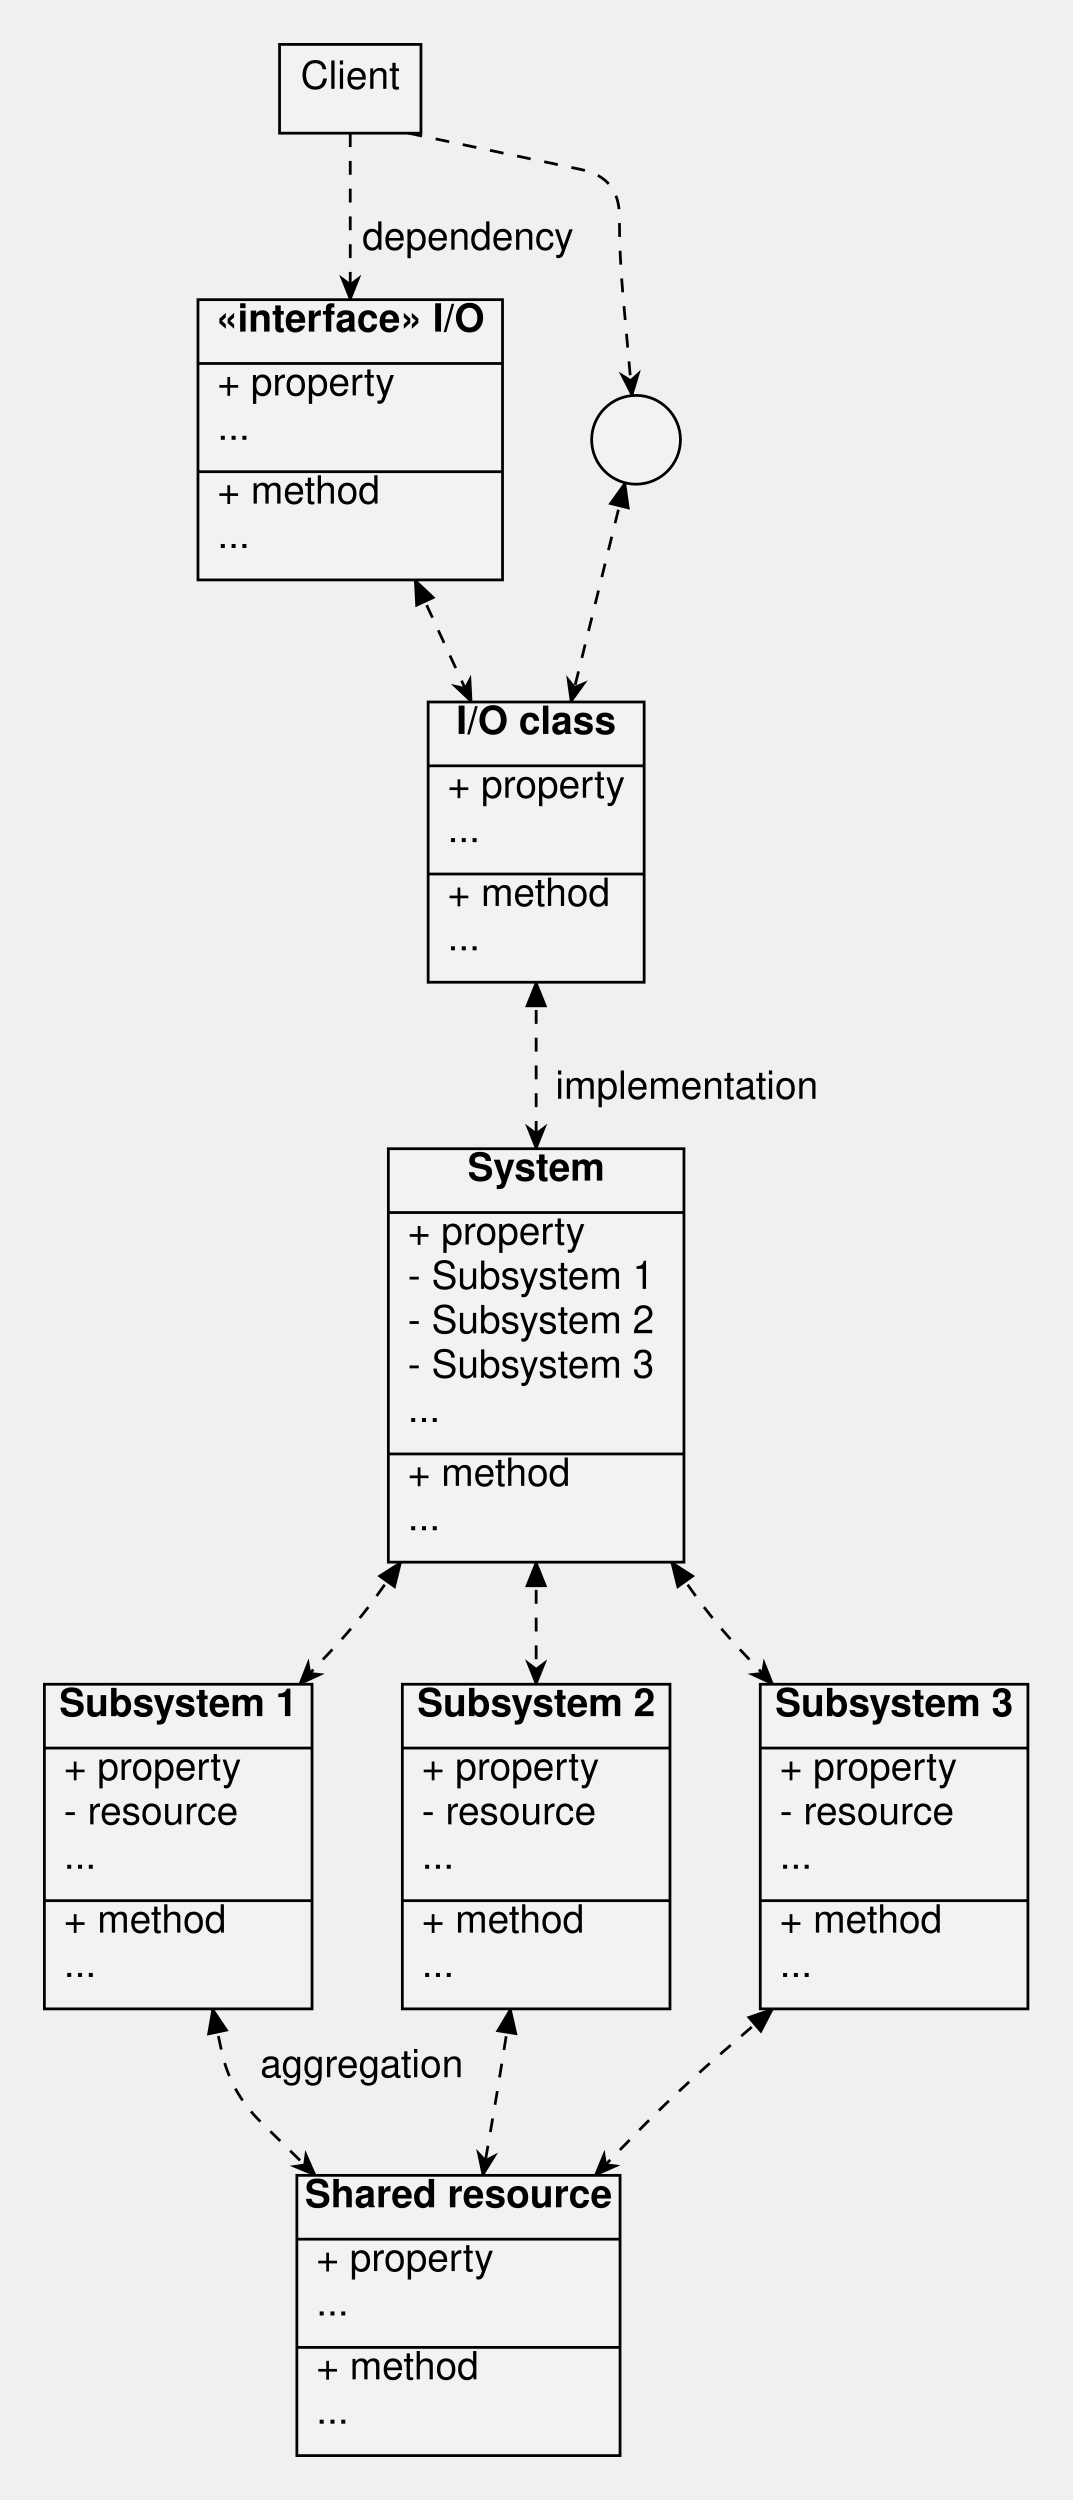
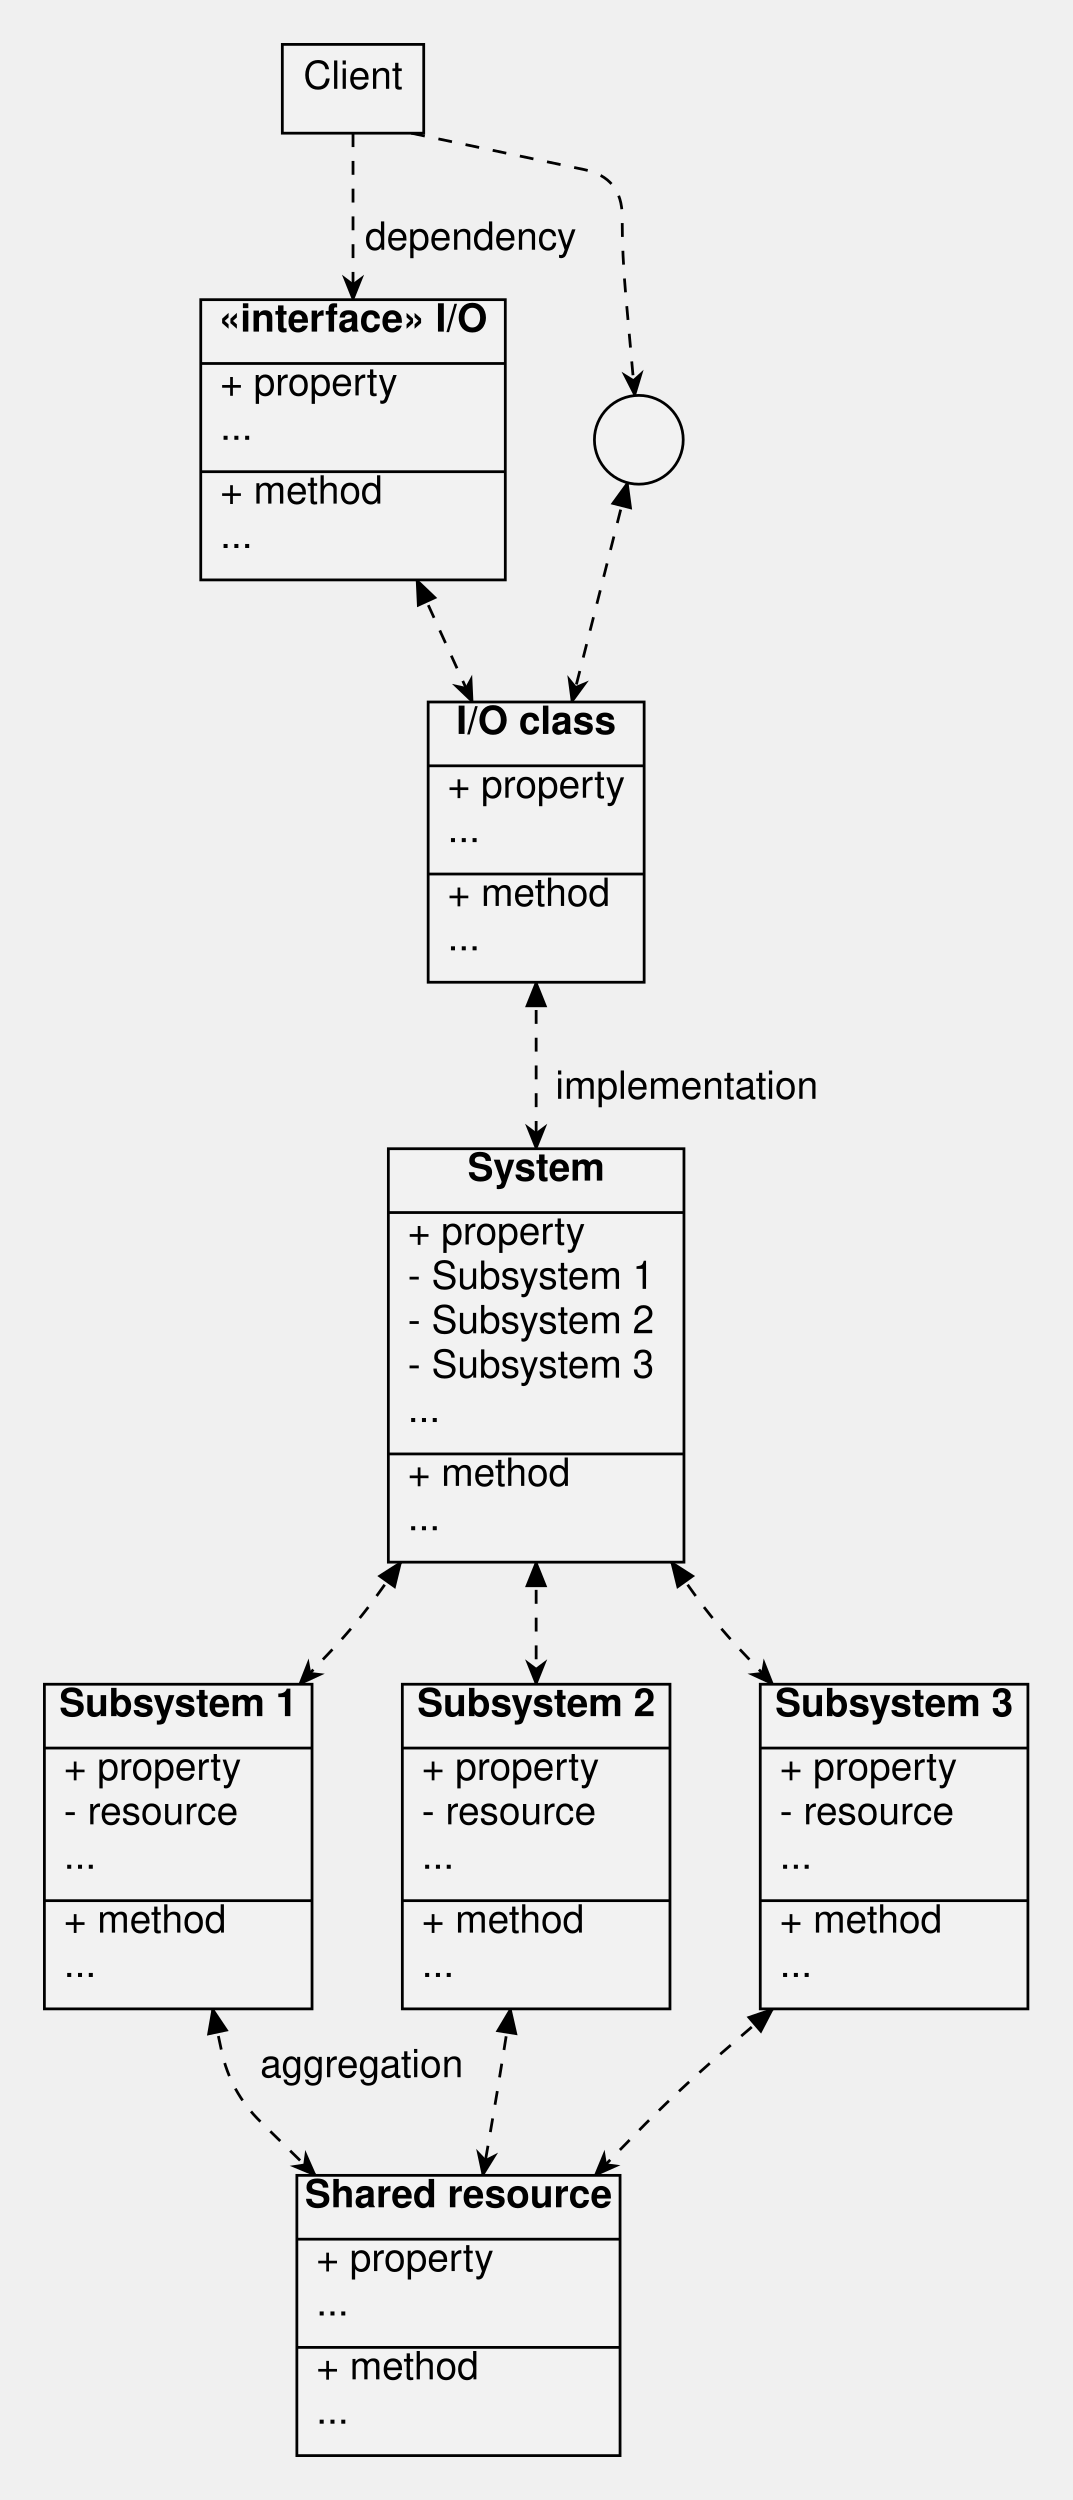
<svg xmlns="http://www.w3.org/2000/svg" width="386.46" height="901">
  <style type="text/css">
		.edge { fill: none; }
	</style>
  <defs>
    <marker id="normal" markerWidth="10" markerHeight="8" refX="9" refY="4" orient="auto-start-reverse" markerUnits="userSpaceOnUse">
      <path d="M0,0 L0,8 L10,4 z" fill="context-stroke" />
    </marker>
    <marker id="vee" markerWidth="10" markerHeight="8" refX="9" refY="4" orient="auto-start-reverse" markerUnits="userSpaceOnUse">
      <path d="M0,0 L10,4 L0,8 L3,4 z" fill="context-stroke" />
    </marker>
    <marker id="dot" markerWidth="8" markerHeight="8" refX="7" refY="4" orient="auto-start-reverse" markerUnits="userSpaceOnUse">
      <circle cx="4" cy="4" r="3.5" fill="context-stroke" />
    </marker>
    <marker id="odot" markerWidth="8" markerHeight="8" refX="7" refY="4" orient="auto-start-reverse" markerUnits="userSpaceOnUse">
      <circle cx="4" cy="4" r="3" fill="white" stroke="context-stroke" />
    </marker>
  </defs>
  <g>
-     <path class="edge" marker-end="url(#vee)" stroke="#000000" stroke-dasharray="5" stroke-width="1" d="M126.23,48 L126.23,63 Q126.23,78 126.23,93 L126.23,108 " />
-     <text text-anchor="middle" alignment-baseline="middle" x="168.63" y="90" font-size="14" font-family="Helvetica,Arial,sans-serif" fill="#000000">dependency</text>
-     <path class="edge" marker-end="url(#vee)" stroke="#000000" stroke-dasharray="5" stroke-width="1" d="M147.21,48 L209.53,61.117 Q223.23,64 223.23,78 L223.23,78 Q223.23,92 224.486,105.944 L227.786,142.565 " />
-     <path class="edge" marker-end="url(#vee)" marker-start="url(#normal)" stroke="#000000" stroke-dasharray="5" stroke-width="1" d="M149.565,209 L154.647,220 Q159.73,231 164.813,242 L169.896,253 " />
-     <path class="edge" marker-end="url(#vee)" marker-start="url(#normal)" stroke="#000000" stroke-dasharray="5" stroke-width="1" d="M225.258,173.999 L213.938,219.994 Q211.23,231 208.499,242 L205.768,253 " />
+     <path class="edge" marker-end="url(#vee)" stroke="#000000" stroke-dasharray="5" stroke-width="1" d="M127.23,48 L127.23,63 Q127.23,78 127.23,93 L127.23,108 " />
+     <text text-anchor="middle" alignment-baseline="middle" x="169.63" y="90" font-size="14" font-family="Helvetica,Arial,sans-serif" fill="#000000">dependency</text>
+     <path class="edge" marker-end="url(#vee)" stroke="#000000" stroke-dasharray="5" stroke-width="1" d="M148.21,48 L210.53,61.117 Q224.23,64 224.23,78 L224.23,78 Q224.23,92 225.486,105.944 L228.786,142.565 " />
+     <path class="edge" marker-end="url(#vee)" marker-start="url(#normal)" stroke="#000000" stroke-dasharray="5" stroke-width="1" d="M150.216,209 L155.223,220 Q160.23,231 165.237,242 L170.244,253 " />
+     <path class="edge" marker-end="url(#vee)" marker-start="url(#normal)" stroke="#000000" stroke-dasharray="5" stroke-width="1" d="M226.147,173.97 L214.512,219.994 Q211.73,231 208.923,242 L206.116,253 " />
    <path class="edge" marker-end="url(#vee)" marker-start="url(#normal)" stroke="#000000" stroke-dasharray="5" stroke-width="1" d="M193.23,354 L193.23,369 Q193.23,384 193.23,399 L193.23,414 " />
    <text text-anchor="middle" alignment-baseline="middle" x="247.53" y="396" font-size="14" font-family="Helvetica,Arial,sans-serif" fill="#000000">implementation</text>
    <path class="edge" marker-end="url(#vee)" marker-start="url(#normal)" stroke="#000000" stroke-dasharray="5" stroke-width="1" d="M144.46,563 L136.595,574 Q128.73,585 119.447,594.833 L107.96,607 " />
    <path class="edge" marker-end="url(#vee)" marker-start="url(#normal)" stroke="#000000" stroke-dasharray="5" stroke-width="1" d="M193.23,563 L193.23,574 Q193.23,585 193.23,596 L193.23,607 " />
    <path class="edge" marker-end="url(#vee)" marker-start="url(#normal)" stroke="#000000" stroke-dasharray="5" stroke-width="1" d="M242,563 L249.865,574 Q257.73,585 267.013,594.833 L278.5,607 " />
    <path class="edge" marker-end="url(#vee)" marker-start="url(#normal)" stroke="#000000" stroke-dasharray="5" stroke-width="1" d="M76.631,724 L79.81,739 Q82.99,754 93.948,764.726 L113.638,784 " />
    <text text-anchor="middle" alignment-baseline="middle" x="130.37" y="748.626" font-size="14" font-family="Helvetica,Arial,sans-serif" fill="#000000">aggregation</text>
    <path class="edge" marker-end="url(#vee)" marker-start="url(#normal)" stroke="#000000" stroke-dasharray="5" stroke-width="1" d="M183.976,724 L181.603,739 Q179.23,754 176.628,768.962 L174.013,784 " />
    <path class="edge" marker-end="url(#vee)" marker-start="url(#normal)" stroke="#000000" stroke-dasharray="5" stroke-width="1" d="M278.5,724 L259.593,740.313 Q243.73,754 229.103,769 L214.475,784 " />
-     <rect x="100.75" y="16" width="50.96" height="32" class="node" fill="#F2F2F2" stroke="#000000" stroke-width="1" />
-     <text text-anchor="middle" alignment-baseline="middle" x="126.23" y="32" font-size="14" font-family="Helvetica,Arial,sans-serif" fill="#000000">Client</text>
-     <rect x="71.35" y="108" width="109.76" height="101" class="node" fill="#F2F2F2" stroke="#000000" stroke-width="1" />
-     <text text-anchor="middle" alignment-baseline="middle" x="126.23" y="119.5" font-size="14" font-family="Helvetica,Arial,sans-serif" fill="#000000">
+     <rect x="101.75" y="16" width="50.96" height="32" class="node" fill="#F2F2F2" stroke="#000000" stroke-width="1" />
+     <text text-anchor="middle" alignment-baseline="middle" x="127.23" y="32" font-size="14" font-family="Helvetica,Arial,sans-serif" fill="#000000">Client</text>
+     <rect x="72.35" y="108" width="109.76" height="101" class="node" fill="#F2F2F2" stroke="#000000" stroke-width="1" />
+     <text text-anchor="middle" alignment-baseline="middle" x="127.23" y="119.5" font-size="14" font-family="Helvetica,Arial,sans-serif" fill="#000000">
      <tspan alignment-baseline="middle" font-weight="bold">«interface» I/O</tspan>
    </text>
-     <line x1="71.35" y1="131" x2="181.11" y2="131" stroke="#000000" stroke-width="1" />
-     <text text-anchor="start" alignment-baseline="middle" x="78.35" y="142.5" font-size="14" font-family="Helvetica,Arial,sans-serif" fill="#000000">+ property</text>
-     <text text-anchor="start" alignment-baseline="middle" x="78.35" y="158.5" font-size="14" font-family="Helvetica,Arial,sans-serif" fill="#000000">...</text>
-     <line x1="71.35" y1="170" x2="181.11" y2="170" stroke="#000000" stroke-width="1" />
-     <text text-anchor="start" alignment-baseline="middle" x="78.35" y="181.5" font-size="14" font-family="Helvetica,Arial,sans-serif" fill="#000000">+ method</text>
-     <text text-anchor="start" alignment-baseline="middle" x="78.35" y="197.5" font-size="14" font-family="Helvetica,Arial,sans-serif" fill="#000000">...</text>
-     <circle cx="229.23" cy="158.5" r="16" class="node" fill="#F2F2F2" stroke="#000000" stroke-width="1" />
+     <line x1="72.35" y1="131" x2="182.11" y2="131" stroke="#000000" stroke-width="1" />
+     <text text-anchor="start" alignment-baseline="middle" x="79.35" y="142.5" font-size="14" font-family="Helvetica,Arial,sans-serif" fill="#000000">+ property</text>
+     <text text-anchor="start" alignment-baseline="middle" x="79.35" y="158.5" font-size="14" font-family="Helvetica,Arial,sans-serif" fill="#000000">...</text>
+     <line x1="72.35" y1="170" x2="182.11" y2="170" stroke="#000000" stroke-width="1" />
+     <text text-anchor="start" alignment-baseline="middle" x="79.35" y="181.5" font-size="14" font-family="Helvetica,Arial,sans-serif" fill="#000000">+ method</text>
+     <text text-anchor="start" alignment-baseline="middle" x="79.35" y="197.5" font-size="14" font-family="Helvetica,Arial,sans-serif" fill="#000000">...</text>
+     <circle cx="230.23" cy="158.5" r="16" class="node" fill="#F2F2F2" stroke="#000000" stroke-width="1" />
    <rect x="154.31" y="253" width="77.84" height="101" class="node" fill="#F2F2F2" stroke="#000000" stroke-width="1" />
    <text text-anchor="middle" alignment-baseline="middle" x="193.23" y="264.5" font-size="14" font-family="Helvetica,Arial,sans-serif" fill="#000000">
      <tspan alignment-baseline="middle" font-weight="bold">I/O class</tspan>
    </text>
    <line x1="154.31" y1="276" x2="232.15" y2="276" stroke="#000000" stroke-width="1" />
    <text text-anchor="start" alignment-baseline="middle" x="161.31" y="287.5" font-size="14" font-family="Helvetica,Arial,sans-serif" fill="#000000">+ property</text>
    <text text-anchor="start" alignment-baseline="middle" x="161.31" y="303.5" font-size="14" font-family="Helvetica,Arial,sans-serif" fill="#000000">...</text>
    <line x1="154.31" y1="315" x2="232.15" y2="315" stroke="#000000" stroke-width="1" />
    <text text-anchor="start" alignment-baseline="middle" x="161.31" y="326.5" font-size="14" font-family="Helvetica,Arial,sans-serif" fill="#000000">+ method</text>
    <text text-anchor="start" alignment-baseline="middle" x="161.31" y="342.5" font-size="14" font-family="Helvetica,Arial,sans-serif" fill="#000000">...</text>
    <rect x="139.96" y="414" width="106.54" height="149" class="node" fill="#F2F2F2" stroke="#000000" stroke-width="1" />
    <text text-anchor="middle" alignment-baseline="middle" x="193.23" y="425.5" font-size="14" font-family="Helvetica,Arial,sans-serif" fill="#000000">
      <tspan alignment-baseline="middle" font-weight="bold">System</tspan>
    </text>
    <line x1="139.96" y1="437" x2="246.5" y2="437" stroke="#000000" stroke-width="1" />
    <text text-anchor="start" alignment-baseline="middle" x="146.96" y="448.5" font-size="14" font-family="Helvetica,Arial,sans-serif" fill="#000000">+ property</text>
    <text text-anchor="start" alignment-baseline="middle" x="146.96" y="464.5" font-size="14" font-family="Helvetica,Arial,sans-serif" fill="#000000">- Subsystem 1</text>
    <text text-anchor="start" alignment-baseline="middle" x="146.96" y="480.5" font-size="14" font-family="Helvetica,Arial,sans-serif" fill="#000000">- Subsystem 2</text>
    <text text-anchor="start" alignment-baseline="middle" x="146.96" y="496.5" font-size="14" font-family="Helvetica,Arial,sans-serif" fill="#000000">- Subsystem 3</text>
    <text text-anchor="start" alignment-baseline="middle" x="146.96" y="512.5" font-size="14" font-family="Helvetica,Arial,sans-serif" fill="#000000">...</text>
    <line x1="139.96" y1="524" x2="246.5" y2="524" stroke="#000000" stroke-width="1" />
    <text text-anchor="start" alignment-baseline="middle" x="146.96" y="535.5" font-size="14" font-family="Helvetica,Arial,sans-serif" fill="#000000">+ method</text>
    <text text-anchor="start" alignment-baseline="middle" x="146.96" y="551.5" font-size="14" font-family="Helvetica,Arial,sans-serif" fill="#000000">...</text>
    <rect x="16" y="607" width="96.46" height="117" class="node" fill="#F2F2F2" stroke="#000000" stroke-width="1" />
    <text text-anchor="middle" alignment-baseline="middle" x="64.23" y="618.5" font-size="14" font-family="Helvetica,Arial,sans-serif" fill="#000000">
      <tspan alignment-baseline="middle" font-weight="bold">Subsystem 1</tspan>
    </text>
    <line x1="16" y1="630" x2="112.46" y2="630" stroke="#000000" stroke-width="1" />
    <text text-anchor="start" alignment-baseline="middle" x="23" y="641.5" font-size="14" font-family="Helvetica,Arial,sans-serif" fill="#000000">+ property</text>
    <text text-anchor="start" alignment-baseline="middle" x="23" y="657.5" font-size="14" font-family="Helvetica,Arial,sans-serif" fill="#000000">- resource</text>
    <text text-anchor="start" alignment-baseline="middle" x="23" y="673.5" font-size="14" font-family="Helvetica,Arial,sans-serif" fill="#000000">...</text>
    <line x1="16" y1="685" x2="112.46" y2="685" stroke="#000000" stroke-width="1" />
    <text text-anchor="start" alignment-baseline="middle" x="23" y="696.5" font-size="14" font-family="Helvetica,Arial,sans-serif" fill="#000000">+ method</text>
    <text text-anchor="start" alignment-baseline="middle" x="23" y="712.5" font-size="14" font-family="Helvetica,Arial,sans-serif" fill="#000000">...</text>
    <rect x="145" y="607" width="96.46" height="117" class="node" fill="#F2F2F2" stroke="#000000" stroke-width="1" />
    <text text-anchor="middle" alignment-baseline="middle" x="193.23" y="618.5" font-size="14" font-family="Helvetica,Arial,sans-serif" fill="#000000">
      <tspan alignment-baseline="middle" font-weight="bold">Subsystem 2</tspan>
    </text>
    <line x1="145" y1="630" x2="241.46" y2="630" stroke="#000000" stroke-width="1" />
    <text text-anchor="start" alignment-baseline="middle" x="152" y="641.5" font-size="14" font-family="Helvetica,Arial,sans-serif" fill="#000000">+ property</text>
    <text text-anchor="start" alignment-baseline="middle" x="152" y="657.5" font-size="14" font-family="Helvetica,Arial,sans-serif" fill="#000000">- resource</text>
    <text text-anchor="start" alignment-baseline="middle" x="152" y="673.5" font-size="14" font-family="Helvetica,Arial,sans-serif" fill="#000000">...</text>
    <line x1="145" y1="685" x2="241.46" y2="685" stroke="#000000" stroke-width="1" />
    <text text-anchor="start" alignment-baseline="middle" x="152" y="696.5" font-size="14" font-family="Helvetica,Arial,sans-serif" fill="#000000">+ method</text>
    <text text-anchor="start" alignment-baseline="middle" x="152" y="712.5" font-size="14" font-family="Helvetica,Arial,sans-serif" fill="#000000">...</text>
    <rect x="274" y="607" width="96.46" height="117" class="node" fill="#F2F2F2" stroke="#000000" stroke-width="1" />
    <text text-anchor="middle" alignment-baseline="middle" x="322.23" y="618.5" font-size="14" font-family="Helvetica,Arial,sans-serif" fill="#000000">
      <tspan alignment-baseline="middle" font-weight="bold">Subsystem 3</tspan>
    </text>
    <line x1="274" y1="630" x2="370.46" y2="630" stroke="#000000" stroke-width="1" />
    <text text-anchor="start" alignment-baseline="middle" x="281" y="641.5" font-size="14" font-family="Helvetica,Arial,sans-serif" fill="#000000">+ property</text>
    <text text-anchor="start" alignment-baseline="middle" x="281" y="657.5" font-size="14" font-family="Helvetica,Arial,sans-serif" fill="#000000">- resource</text>
    <text text-anchor="start" alignment-baseline="middle" x="281" y="673.5" font-size="14" font-family="Helvetica,Arial,sans-serif" fill="#000000">...</text>
    <line x1="274" y1="685" x2="370.46" y2="685" stroke="#000000" stroke-width="1" />
    <text text-anchor="start" alignment-baseline="middle" x="281" y="696.5" font-size="14" font-family="Helvetica,Arial,sans-serif" fill="#000000">+ method</text>
    <text text-anchor="start" alignment-baseline="middle" x="281" y="712.5" font-size="14" font-family="Helvetica,Arial,sans-serif" fill="#000000">...</text>
    <rect x="106.99" y="784" width="116.48" height="101" class="node" fill="#F2F2F2" stroke="#000000" stroke-width="1" />
    <text text-anchor="middle" alignment-baseline="middle" x="165.23" y="795.5" font-size="14" font-family="Helvetica,Arial,sans-serif" fill="#000000">
      <tspan alignment-baseline="middle" font-weight="bold">Shared resource</tspan>
    </text>
    <line x1="106.99" y1="807" x2="223.47" y2="807" stroke="#000000" stroke-width="1" />
    <text text-anchor="start" alignment-baseline="middle" x="113.99" y="818.5" font-size="14" font-family="Helvetica,Arial,sans-serif" fill="#000000">+ property</text>
    <text text-anchor="start" alignment-baseline="middle" x="113.99" y="834.5" font-size="14" font-family="Helvetica,Arial,sans-serif" fill="#000000">...</text>
    <line x1="106.99" y1="846" x2="223.47" y2="846" stroke="#000000" stroke-width="1" />
    <text text-anchor="start" alignment-baseline="middle" x="113.99" y="857.5" font-size="14" font-family="Helvetica,Arial,sans-serif" fill="#000000">+ method</text>
    <text text-anchor="start" alignment-baseline="middle" x="113.99" y="873.5" font-size="14" font-family="Helvetica,Arial,sans-serif" fill="#000000">...</text>
  </g>
</svg>
